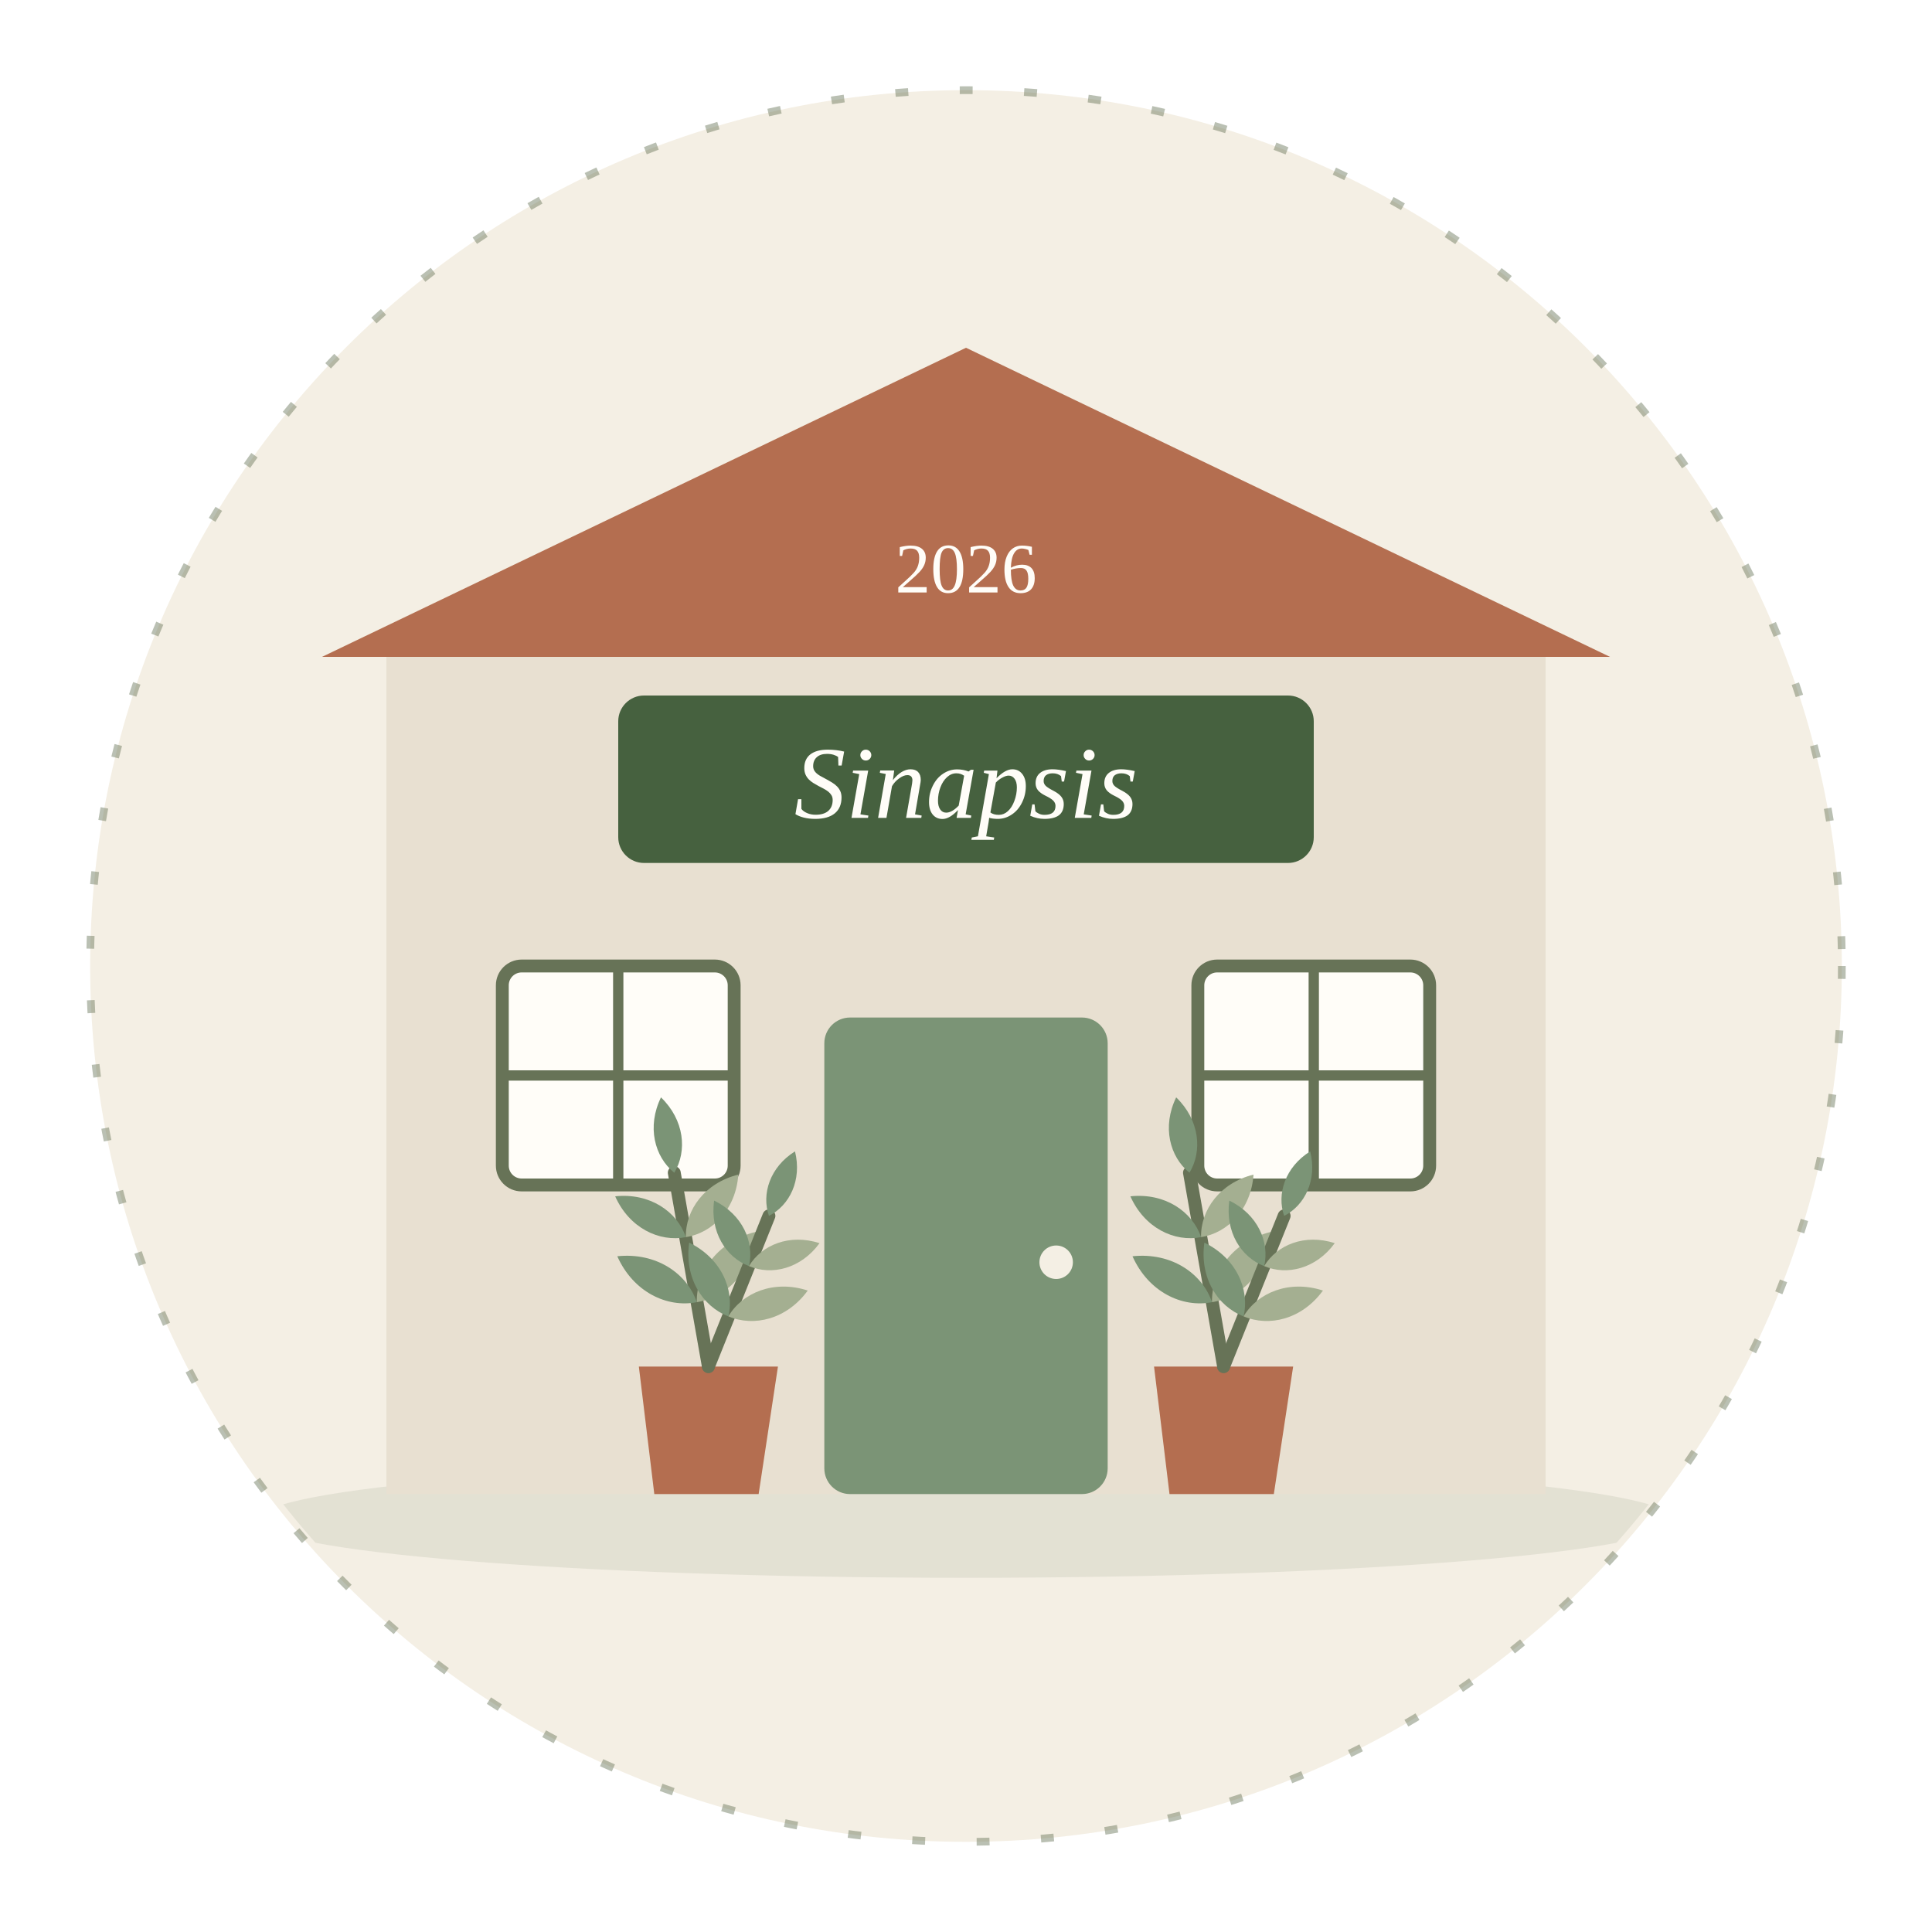
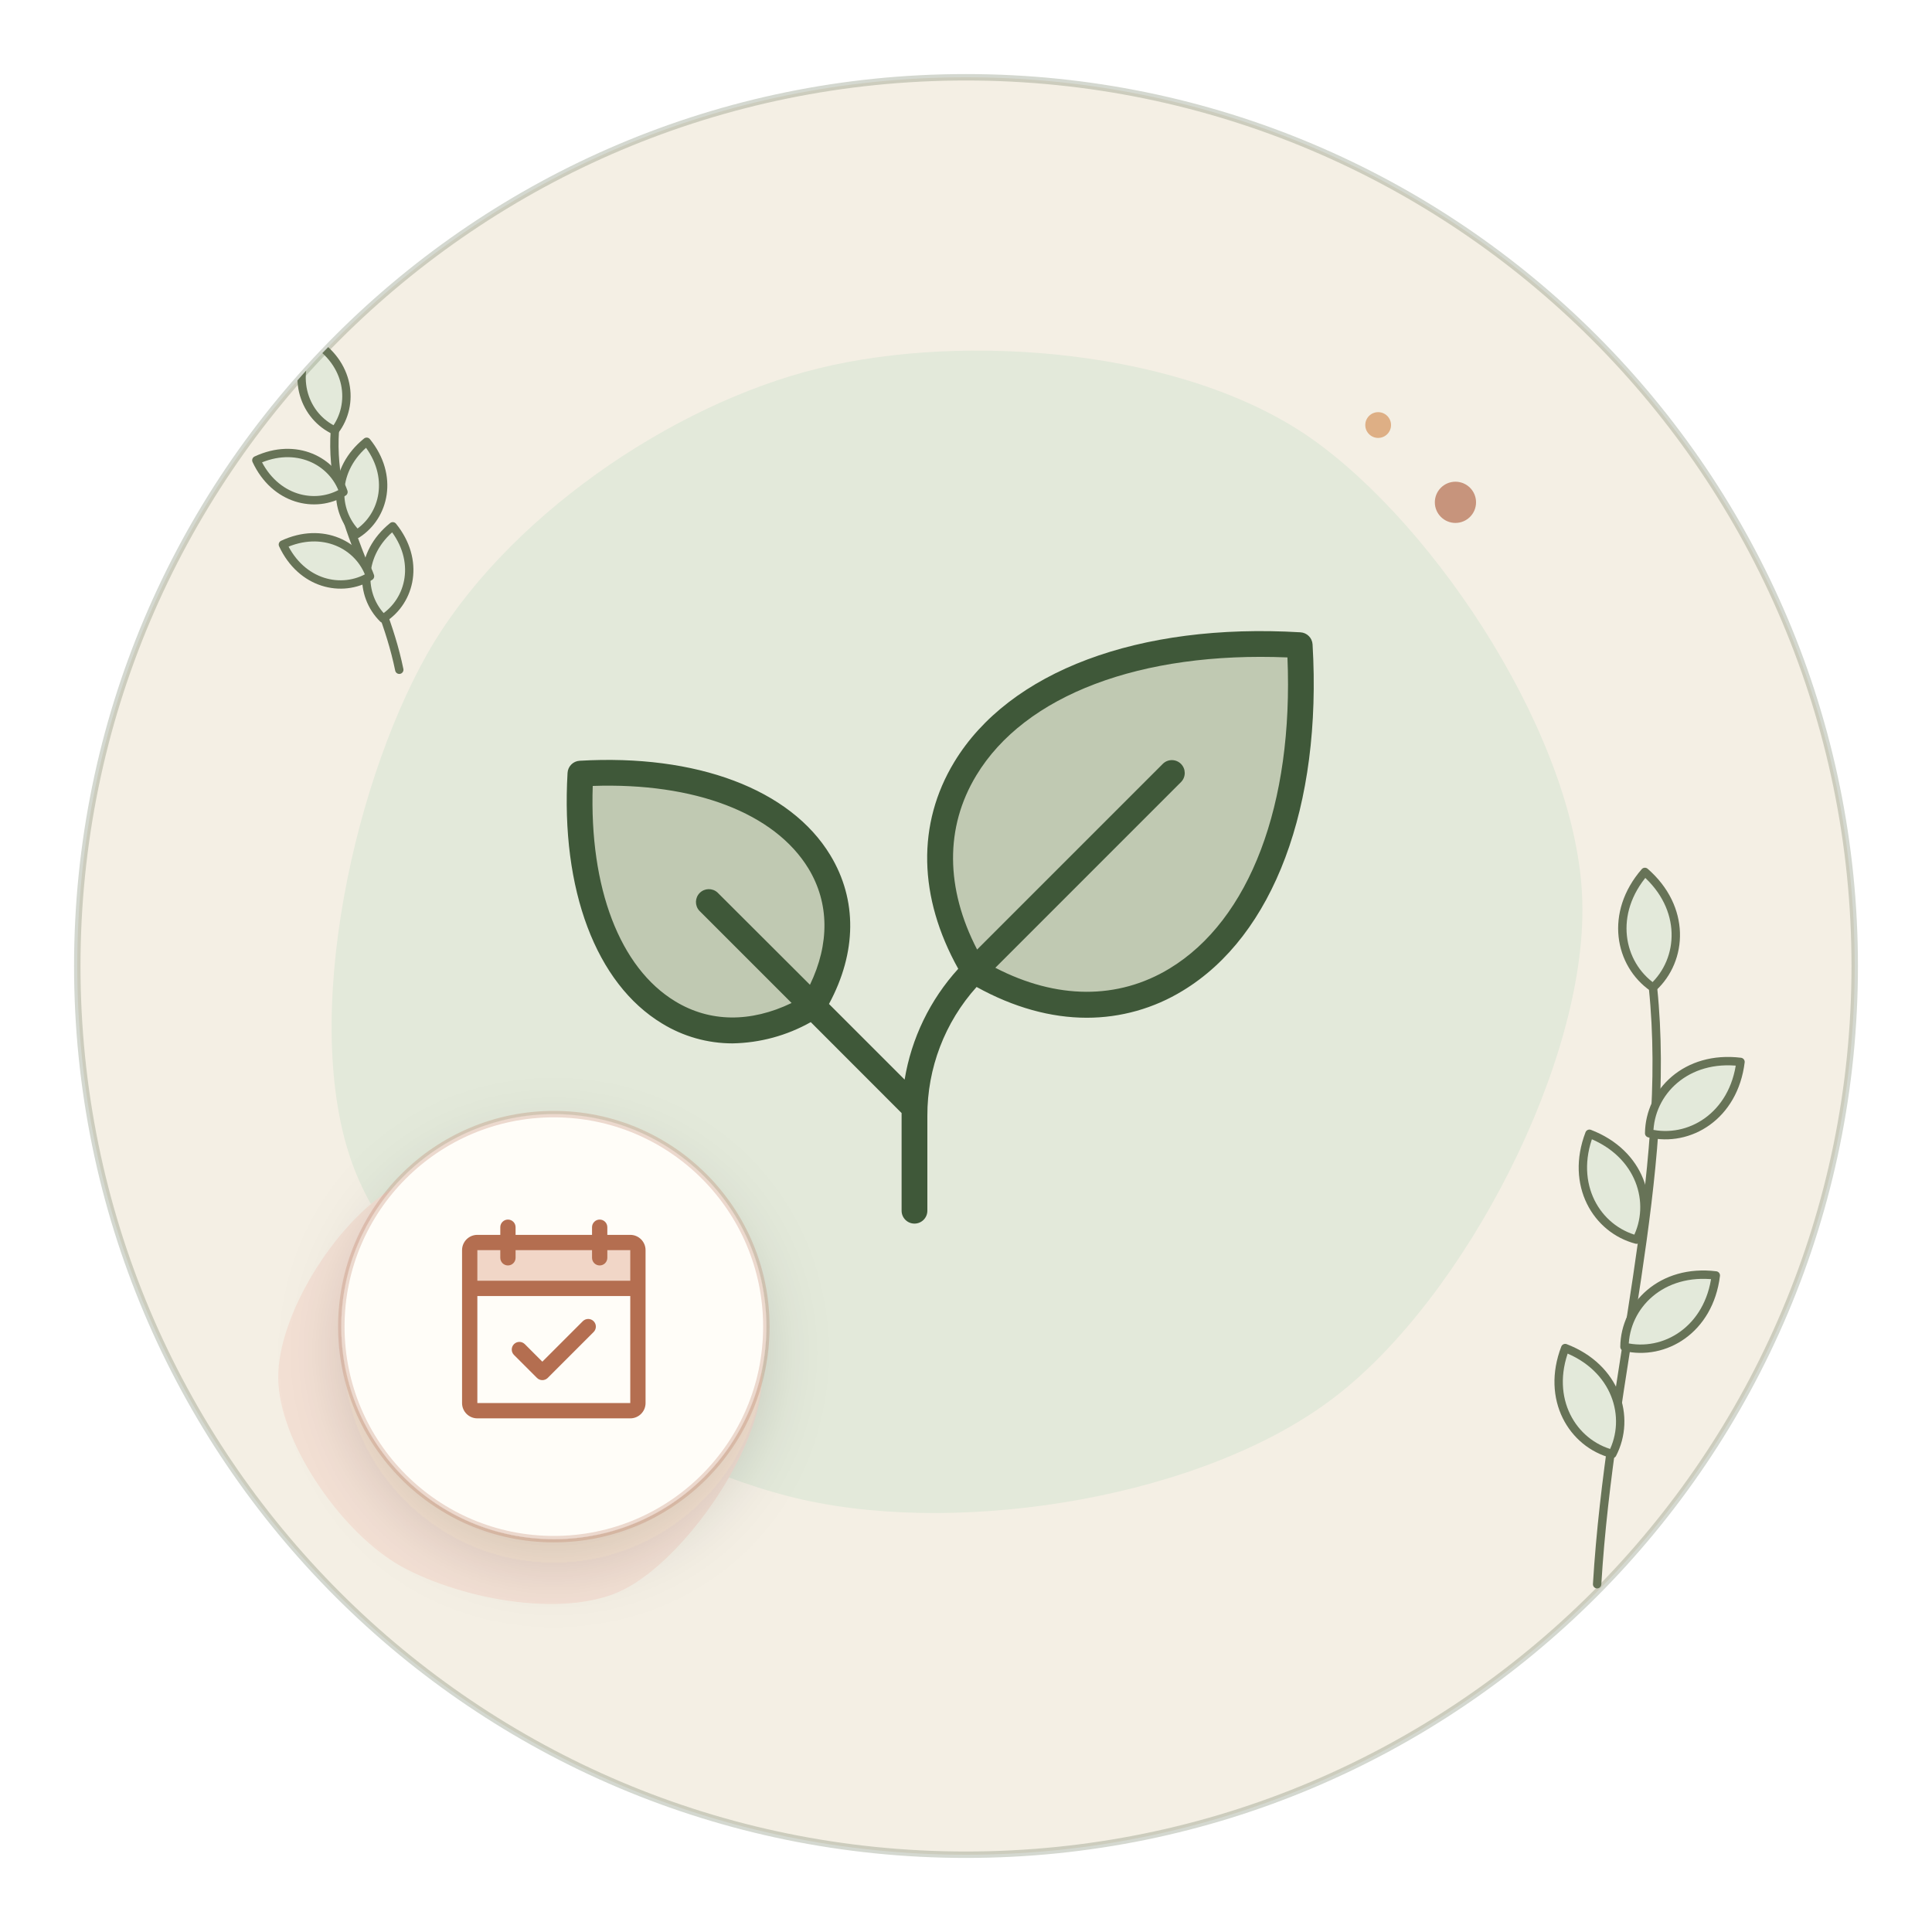
- <svg xmlns="http://www.w3.org/2000/svg" viewBox="0 0 300 300" width="300" height="300" role="img" aria-label="La fachada de Centro Sinapsis, con su cartel, la puerta y plantas">
-   <circle cx="150" cy="150" r="136" fill="#f4efe4" />
-   <circle cx="150" cy="150" r="136" fill="none" stroke="#677357" stroke-width="1.2" stroke-dasharray="2 8" opacity=".45" />
-   <clipPath id="disco">
-     <circle cx="150" cy="150" r="135" />
-   </clipPath>
+ <svg xmlns="http://www.w3.org/2000/svg" viewBox="0 0 300 300" width="300" height="300" role="img" aria-label="Ilustración de nuestra historia: una planta que crece y un calendario">
+   <defs>
+     <filter id="sombra" x="-40%" y="-40%" width="180%" height="180%">
+       <feDropShadow dx="0" dy="4" stdDeviation="5" flood-color="#2c2a22" flood-opacity=".14" />
+     </filter>
+     <clipPath id="disco">
+       <circle cx="150" cy="150" r="138" />
+     </clipPath>
+   </defs>
+   <circle cx="150" cy="150" r="138" fill="#f4efe4" />
  <g clip-path="url(#disco)">
-     <ellipse cx="150" cy="236" rx="110" ry="9" fill="#677357" opacity=".12" />
-     <rect x="60.0" y="98.0" width="180.0" height="134.0" rx="0.0" fill="#e8e0d1" />
-     <path d="M50 102 L150 54 L250 102 Z" fill="#b46e50" />
-     <rect x="96.0" y="108.0" width="108.0" height="26.0" rx="4.0" fill="#46613f" />
-     <text x="150.0" y="127.0" text-anchor="middle" font-family="Georgia, 'Times New Roman', serif" font-size="16" font-weight="normal" font-style="italic" fill="#fffdf8">Sinapsis</text>
-     <rect x="128.0" y="158.0" width="44.0" height="74.0" rx="4.0" fill="#7b9476" />
-     <circle cx="164.0" cy="196.0" r="2.6" fill="#f4efe4" opacity="1.0" />
-     <rect x="78.0" y="150.0" width="36.0" height="34.0" rx="3.0" fill="#fffdf8" stroke="#677357" stroke-width="2" />
-     <path d="M96 150 V184 M78 167 H114" stroke="#677357" stroke-width="1.6" fill="none" stroke-linecap="round" stroke-linejoin="round" />
-     <rect x="186.0" y="150.0" width="36.0" height="34.0" rx="3.0" fill="#fffdf8" stroke="#677357" stroke-width="2" />
-     <path d="M204 150 V184 M186 167 H222" stroke="#677357" stroke-width="1.6" fill="none" stroke-linecap="round" stroke-linejoin="round" />
-     <path d="M99.2 212.2 h21.6 l-3 19.8 h-16.2 z" fill="#b46e50" />
-     <path d="M110.0 212.2 L104.7 182.1" stroke="#677357" stroke-width="2" fill="none" stroke-linecap="round" stroke-linejoin="round" />
-     <path d="M0 0 C7 -8 8 -21 0 -32 C-8 -21 -7 -8 0 0 Z" transform="translate(108.2 202.2) rotate(-60) scale(0.4455)" fill="#7b9476" opacity="1.0" />
-     <path d="M0 0 C7 -8 8 -21 0 -32 C-8 -21 -7 -8 0 0 Z" transform="translate(108.2 202.2) rotate(40) scale(0.4455)" fill="#a4af91" opacity="1.0" />
-     <path d="M0 0 C7 -8 8 -21 0 -32 C-8 -21 -7 -8 0 0 Z" transform="translate(106.5 192.1) rotate(-60) scale(0.396)" fill="#7b9476" opacity="1.0" />
-     <path d="M0 0 C7 -8 8 -21 0 -32 C-8 -21 -7 -8 0 0 Z" transform="translate(106.5 192.1) rotate(40) scale(0.396)" fill="#a4af91" opacity="1.0" />
-     <path d="M0 0 C7 -8 8 -21 0 -32 C-8 -21 -7 -8 0 0 Z" transform="translate(104.7 182.1) rotate(-10) scale(0.37125)" fill="#7b9476" opacity="1.0" />
-     <path d="M110.0 212.2 L119.4 188.8" stroke="#677357" stroke-width="2" fill="none" stroke-linecap="round" stroke-linejoin="round" />
-     <path d="M0 0 C7 -8 8 -21 0 -32 C-8 -21 -7 -8 0 0 Z" transform="translate(113.1 204.4) rotate(-28) scale(0.405)" fill="#7b9476" opacity="1.0" />
-     <path d="M0 0 C7 -8 8 -21 0 -32 C-8 -21 -7 -8 0 0 Z" transform="translate(113.1 204.4) rotate(72) scale(0.405)" fill="#a4af91" opacity="1.0" />
-     <path d="M0 0 C7 -8 8 -21 0 -32 C-8 -21 -7 -8 0 0 Z" transform="translate(116.3 196.6) rotate(-28) scale(0.36)" fill="#7b9476" opacity="1.0" />
-     <path d="M0 0 C7 -8 8 -21 0 -32 C-8 -21 -7 -8 0 0 Z" transform="translate(116.3 196.6) rotate(72) scale(0.36)" fill="#a4af91" opacity="1.0" />
-     <path d="M0 0 C7 -8 8 -21 0 -32 C-8 -21 -7 -8 0 0 Z" transform="translate(119.4 188.8) rotate(22) scale(0.3375)" fill="#7b9476" opacity="1.0" />
-     <path d="M179.2 212.2 h21.6 l-3 19.8 h-16.2 z" fill="#b46e50" />
-     <path d="M190.0 212.2 L184.7 182.1" stroke="#677357" stroke-width="2" fill="none" stroke-linecap="round" stroke-linejoin="round" />
-     <path d="M0 0 C7 -8 8 -21 0 -32 C-8 -21 -7 -8 0 0 Z" transform="translate(188.2 202.2) rotate(-60) scale(0.4455)" fill="#7b9476" opacity="1.0" />
-     <path d="M0 0 C7 -8 8 -21 0 -32 C-8 -21 -7 -8 0 0 Z" transform="translate(188.2 202.2) rotate(40) scale(0.4455)" fill="#a4af91" opacity="1.0" />
-     <path d="M0 0 C7 -8 8 -21 0 -32 C-8 -21 -7 -8 0 0 Z" transform="translate(186.5 192.1) rotate(-60) scale(0.396)" fill="#7b9476" opacity="1.0" />
-     <path d="M0 0 C7 -8 8 -21 0 -32 C-8 -21 -7 -8 0 0 Z" transform="translate(186.5 192.1) rotate(40) scale(0.396)" fill="#a4af91" opacity="1.0" />
-     <path d="M0 0 C7 -8 8 -21 0 -32 C-8 -21 -7 -8 0 0 Z" transform="translate(184.7 182.1) rotate(-10) scale(0.37125)" fill="#7b9476" opacity="1.0" />
-     <path d="M190.0 212.2 L199.4 188.8" stroke="#677357" stroke-width="2" fill="none" stroke-linecap="round" stroke-linejoin="round" />
-     <path d="M0 0 C7 -8 8 -21 0 -32 C-8 -21 -7 -8 0 0 Z" transform="translate(193.1 204.4) rotate(-28) scale(0.405)" fill="#7b9476" opacity="1.0" />
-     <path d="M0 0 C7 -8 8 -21 0 -32 C-8 -21 -7 -8 0 0 Z" transform="translate(193.1 204.4) rotate(72) scale(0.405)" fill="#a4af91" opacity="1.0" />
-     <path d="M0 0 C7 -8 8 -21 0 -32 C-8 -21 -7 -8 0 0 Z" transform="translate(196.3 196.6) rotate(-28) scale(0.36)" fill="#7b9476" opacity="1.0" />
-     <path d="M0 0 C7 -8 8 -21 0 -32 C-8 -21 -7 -8 0 0 Z" transform="translate(196.3 196.6) rotate(72) scale(0.36)" fill="#a4af91" opacity="1.0" />
-     <path d="M0 0 C7 -8 8 -21 0 -32 C-8 -21 -7 -8 0 0 Z" transform="translate(199.4 188.8) rotate(22) scale(0.3375)" fill="#7b9476" opacity="1.0" />
-     <text x="150.0" y="92.0" text-anchor="middle" font-family="Georgia, 'Times New Roman', serif" font-size="11" font-weight="normal" fill="#fffdf8">2026</text>
+     <path d="M245.7 140.0 C246.4 164.8 227.5 201.4 207.3 216.9 C187.2 232.4 150.0 238.5 124.8 232.9 C99.5 227.3 65.5 205.3 55.8 183.4 C46.0 161.6 54.4 122.7 66.3 101.6 C78.2 80.6 104.2 62.8 127.1 57.2 C149.9 51.6 183.7 54.2 203.5 68.0 C223.2 81.8 245.1 115.2 245.7 140.0 Z" fill="#e3e9da" />
+     <path d="M118.3 214.0 C118.3 224.9 106.4 242.0 96.9 246.8 C87.5 251.6 70.4 248.1 61.4 242.7 C52.5 237.2 43.3 223.7 43.2 214.0 C43.1 204.3 52.0 189.9 61.0 184.5 C69.9 179.1 87.2 176.6 96.8 181.5 C106.3 186.4 118.3 203.1 118.3 214.0 Z" fill="#f3e0d4" />
+     <g transform="translate(248 246) rotate(14) scale(-1.0 1.0)" fill="none" stroke="#677357" stroke-width="1.30" stroke-linecap="round" stroke-linejoin="round">
+       <path d="M0 0 C6 -32.2 4 -64.4 14 -92.0" />
+       <path d="M0 0 C5 -4 6 -12 0 -18 C-6 -12 -5 -4 0 0 Z" transform="translate(2.6 -20.2) rotate(38)" fill="#e3e9da" />
+       <path d="M0 0 C5 -4 6 -12 0 -18 C-6 -12 -5 -4 0 0 Z" transform="translate(4.8 -36.8) rotate(-38)" fill="#e3e9da" />
+       <path d="M0 0 C5 -4 6 -12 0 -18 C-6 -12 -5 -4 0 0 Z" transform="translate(7.0 -53.4) rotate(38)" fill="#e3e9da" />
+       <path d="M0 0 C5 -4 6 -12 0 -18 C-6 -12 -5 -4 0 0 Z" transform="translate(9.1 -69.9) rotate(-38)" fill="#e3e9da" />
+       <path d="M0 0 C5 -4 6 -12 0 -18 C-6 -12 -5 -4 0 0 Z" transform="translate(14 -92.0) rotate(18)" fill="#e3e9da" />
+     </g>
+     <g transform="translate(62 104) rotate(-32) scale(0.8 0.8)" fill="none" stroke="#677357" stroke-width="1.62" stroke-linecap="round" stroke-linejoin="round">
+       <path d="M0 0 C6 -16.1 4 -32.2 14 -46.0" />
+       <path d="M0 0 C5 -4 6 -12 0 -18 C-6 -12 -5 -4 0 0 Z" transform="translate(2.6 -10.1) rotate(38)" fill="#e3e9da" />
+       <path d="M0 0 C5 -4 6 -12 0 -18 C-6 -12 -5 -4 0 0 Z" transform="translate(4.8 -18.4) rotate(-38)" fill="#e3e9da" />
+       <path d="M0 0 C5 -4 6 -12 0 -18 C-6 -12 -5 -4 0 0 Z" transform="translate(7.0 -26.7) rotate(38)" fill="#e3e9da" />
+       <path d="M0 0 C5 -4 6 -12 0 -18 C-6 -12 -5 -4 0 0 Z" transform="translate(9.1 -35.0) rotate(-38)" fill="#e3e9da" />
+       <path d="M0 0 C5 -4 6 -12 0 -18 C-6 -12 -5 -4 0 0 Z" transform="translate(14 -46.0) rotate(18)" fill="#e3e9da" />
+     </g>
+     <g transform="translate(82.0 76.0) scale(0.5)">
+       <path d="M138.54,149.46C106.62,96.25,149.18,43.05,239.63,48.37,245,138.82,191.75,181.39,138.54,149.46ZM16.26,88.26c-3.8,64.61,34.21,95,72.21,72.21C111.27,122.47,80.87,84.46,16.26,88.26Z" fill="#a4af91" opacity="0.55" />
+       <g fill="#3f5839">
+         <path d="M243.63,48.12a4,4,0,0,0-3.76-3.75c-50.25-3-90.44,12.1-107.52,40.29-11.64,19.22-11.17,41.92,1.24,64.21a67.33,67.33,0,0,0-16.65,34.41L93.45,159.79c8.63-16,8.81-32.33.42-46.19C81.45,93.09,52.35,82.13,16,84.26A4,4,0,0,0,12.26,88c-2.13,36.33,8.83,65.43,29.34,77.85a41.82,41.82,0,0,0,21.88,6.18,51.29,51.29,0,0,0,24.31-6.6L116,193.67c0,.28,0,.56,0,.84V224a4,4,0,0,0,8,0V194.51a59.57,59.57,0,0,1,15.29-40c11.49,6.36,23.07,9.56,34.24,9.56a57,57,0,0,0,29.81-8.41C231.52,138.57,246.59,98.38,243.63,48.12ZM45.74,159C28.47,148.56,19,123.69,20.08,92.08c31.61-1.09,56.48,8.39,67,25.66,6.48,10.71,6.59,23.37.46,36.09L58.82,125.17a4,4,0,0,0-5.65,5.65l28.67,28.67C69.11,165.62,56.45,165.51,45.74,159ZM199.19,148.8c-16.05,9.72-35.09,9.59-54.08-.25l57.72-57.73a4,4,0,0,0-5.65-5.66l-57.73,57.73c-9.84-19-10-38-.25-54.08,15.11-25,51.08-38.53,96.63-36.64C237.73,97.72,224.15,133.69,199.19,148.8Z" />
+       </g>
+     </g>
+     <circle cx="86" cy="206" r="33" fill="#fffdf8" filter="url(#sombra)" />
+     <circle cx="86" cy="206" r="33" fill="none" stroke="#b46e50" stroke-opacity=".25" stroke-width="1" />
+     <g transform="translate(67.0 187.0) scale(0.1484)">
+       <path d="M216,48V88H40V48a8,8,0,0,1,8-8H208A8,8,0,0,1,216,48Z" fill="#f1d6c7" opacity="1" />
+       <g fill="#b46e50">
+         <path d="M208,32H184V24a8,8,0,0,0-16,0v8H88V24a8,8,0,0,0-16,0v8H48A16,16,0,0,0,32,48V208a16,16,0,0,0,16,16H208a16,16,0,0,0,16-16V48A16,16,0,0,0,208,32ZM72,48v8a8,8,0,0,0,16,0V48h80v8a8,8,0,0,0,16,0V48h24V80H48V48ZM208,208H48V96H208V208Zm-38.34-85.66a8,8,0,0,1,0,11.32l-48,48a8,8,0,0,1-11.32,0l-24-24a8,8,0,0,1,11.32-11.32L116,164.69l42.34-42.35A8,8,0,0,1,169.66,122.34Z" />
+       </g>
+     </g>
+     <circle cx="226" cy="78" r="3.2" fill="#b46e50" opacity=".7" />
+     <circle cx="214" cy="66" r="2" fill="#d89f6d" opacity=".8" />
  </g>
+   <circle cx="150" cy="150" r="138" fill="none" stroke="#677357" stroke-opacity=".28" stroke-width="1" />
</svg>
